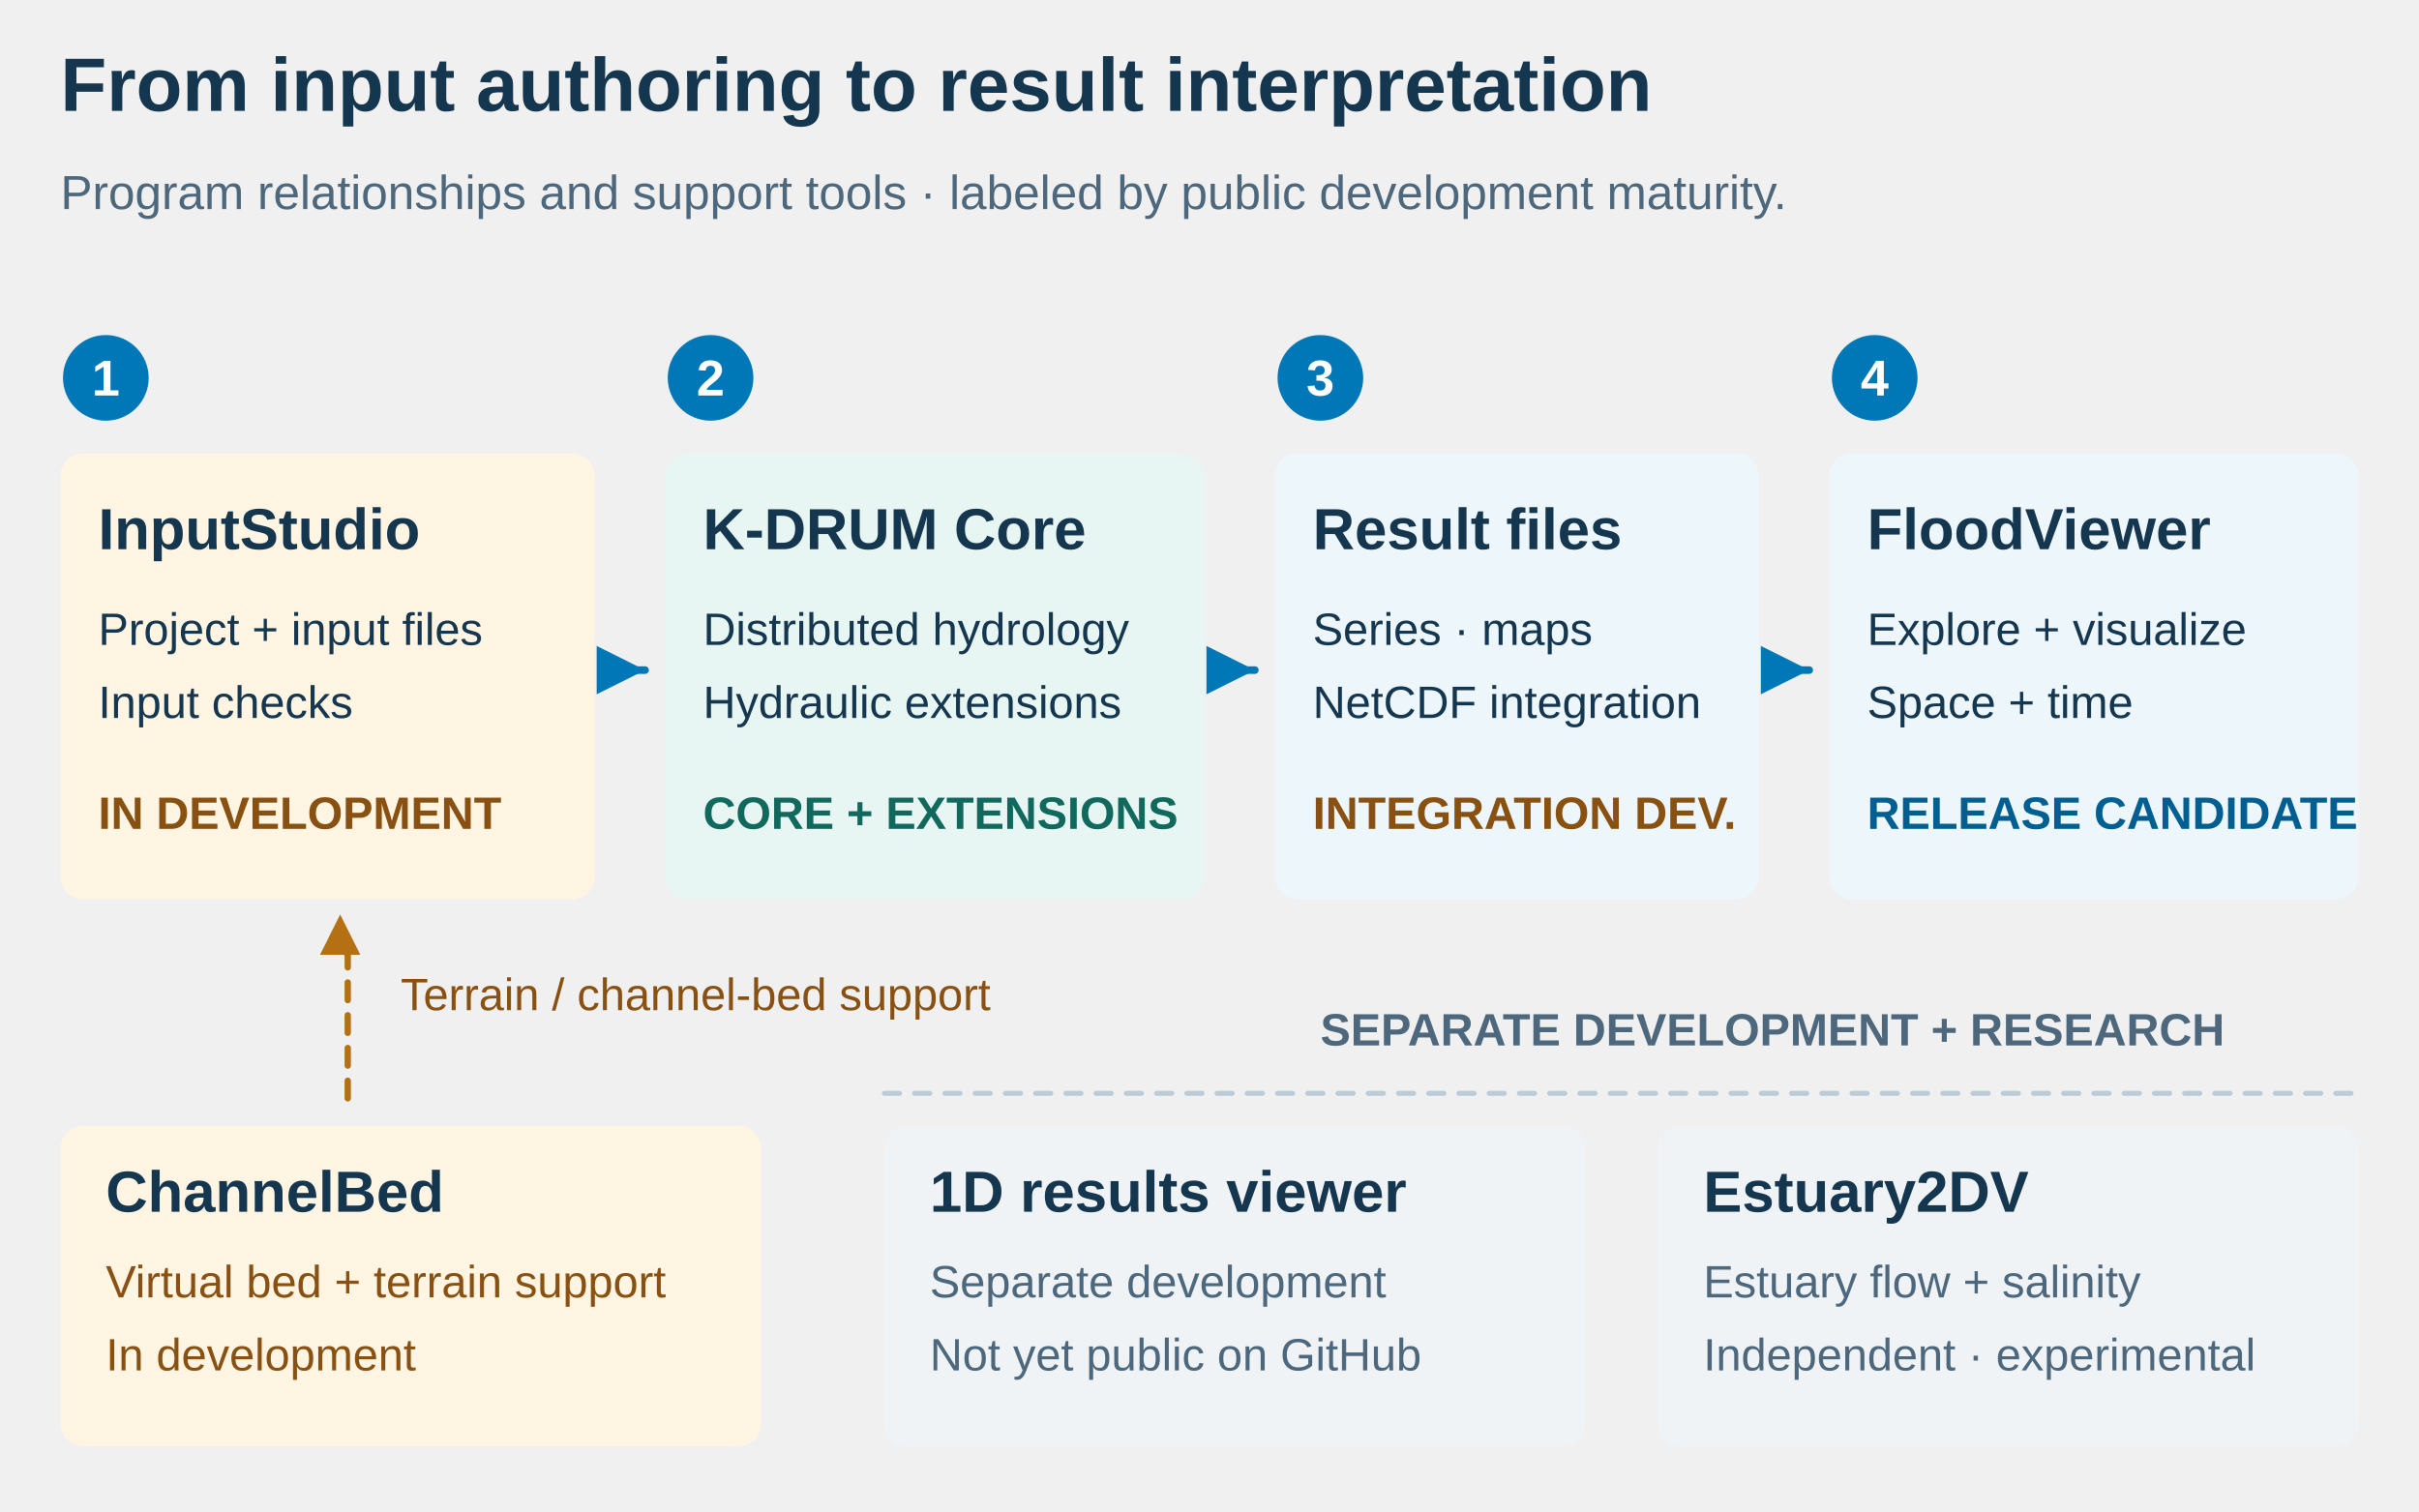
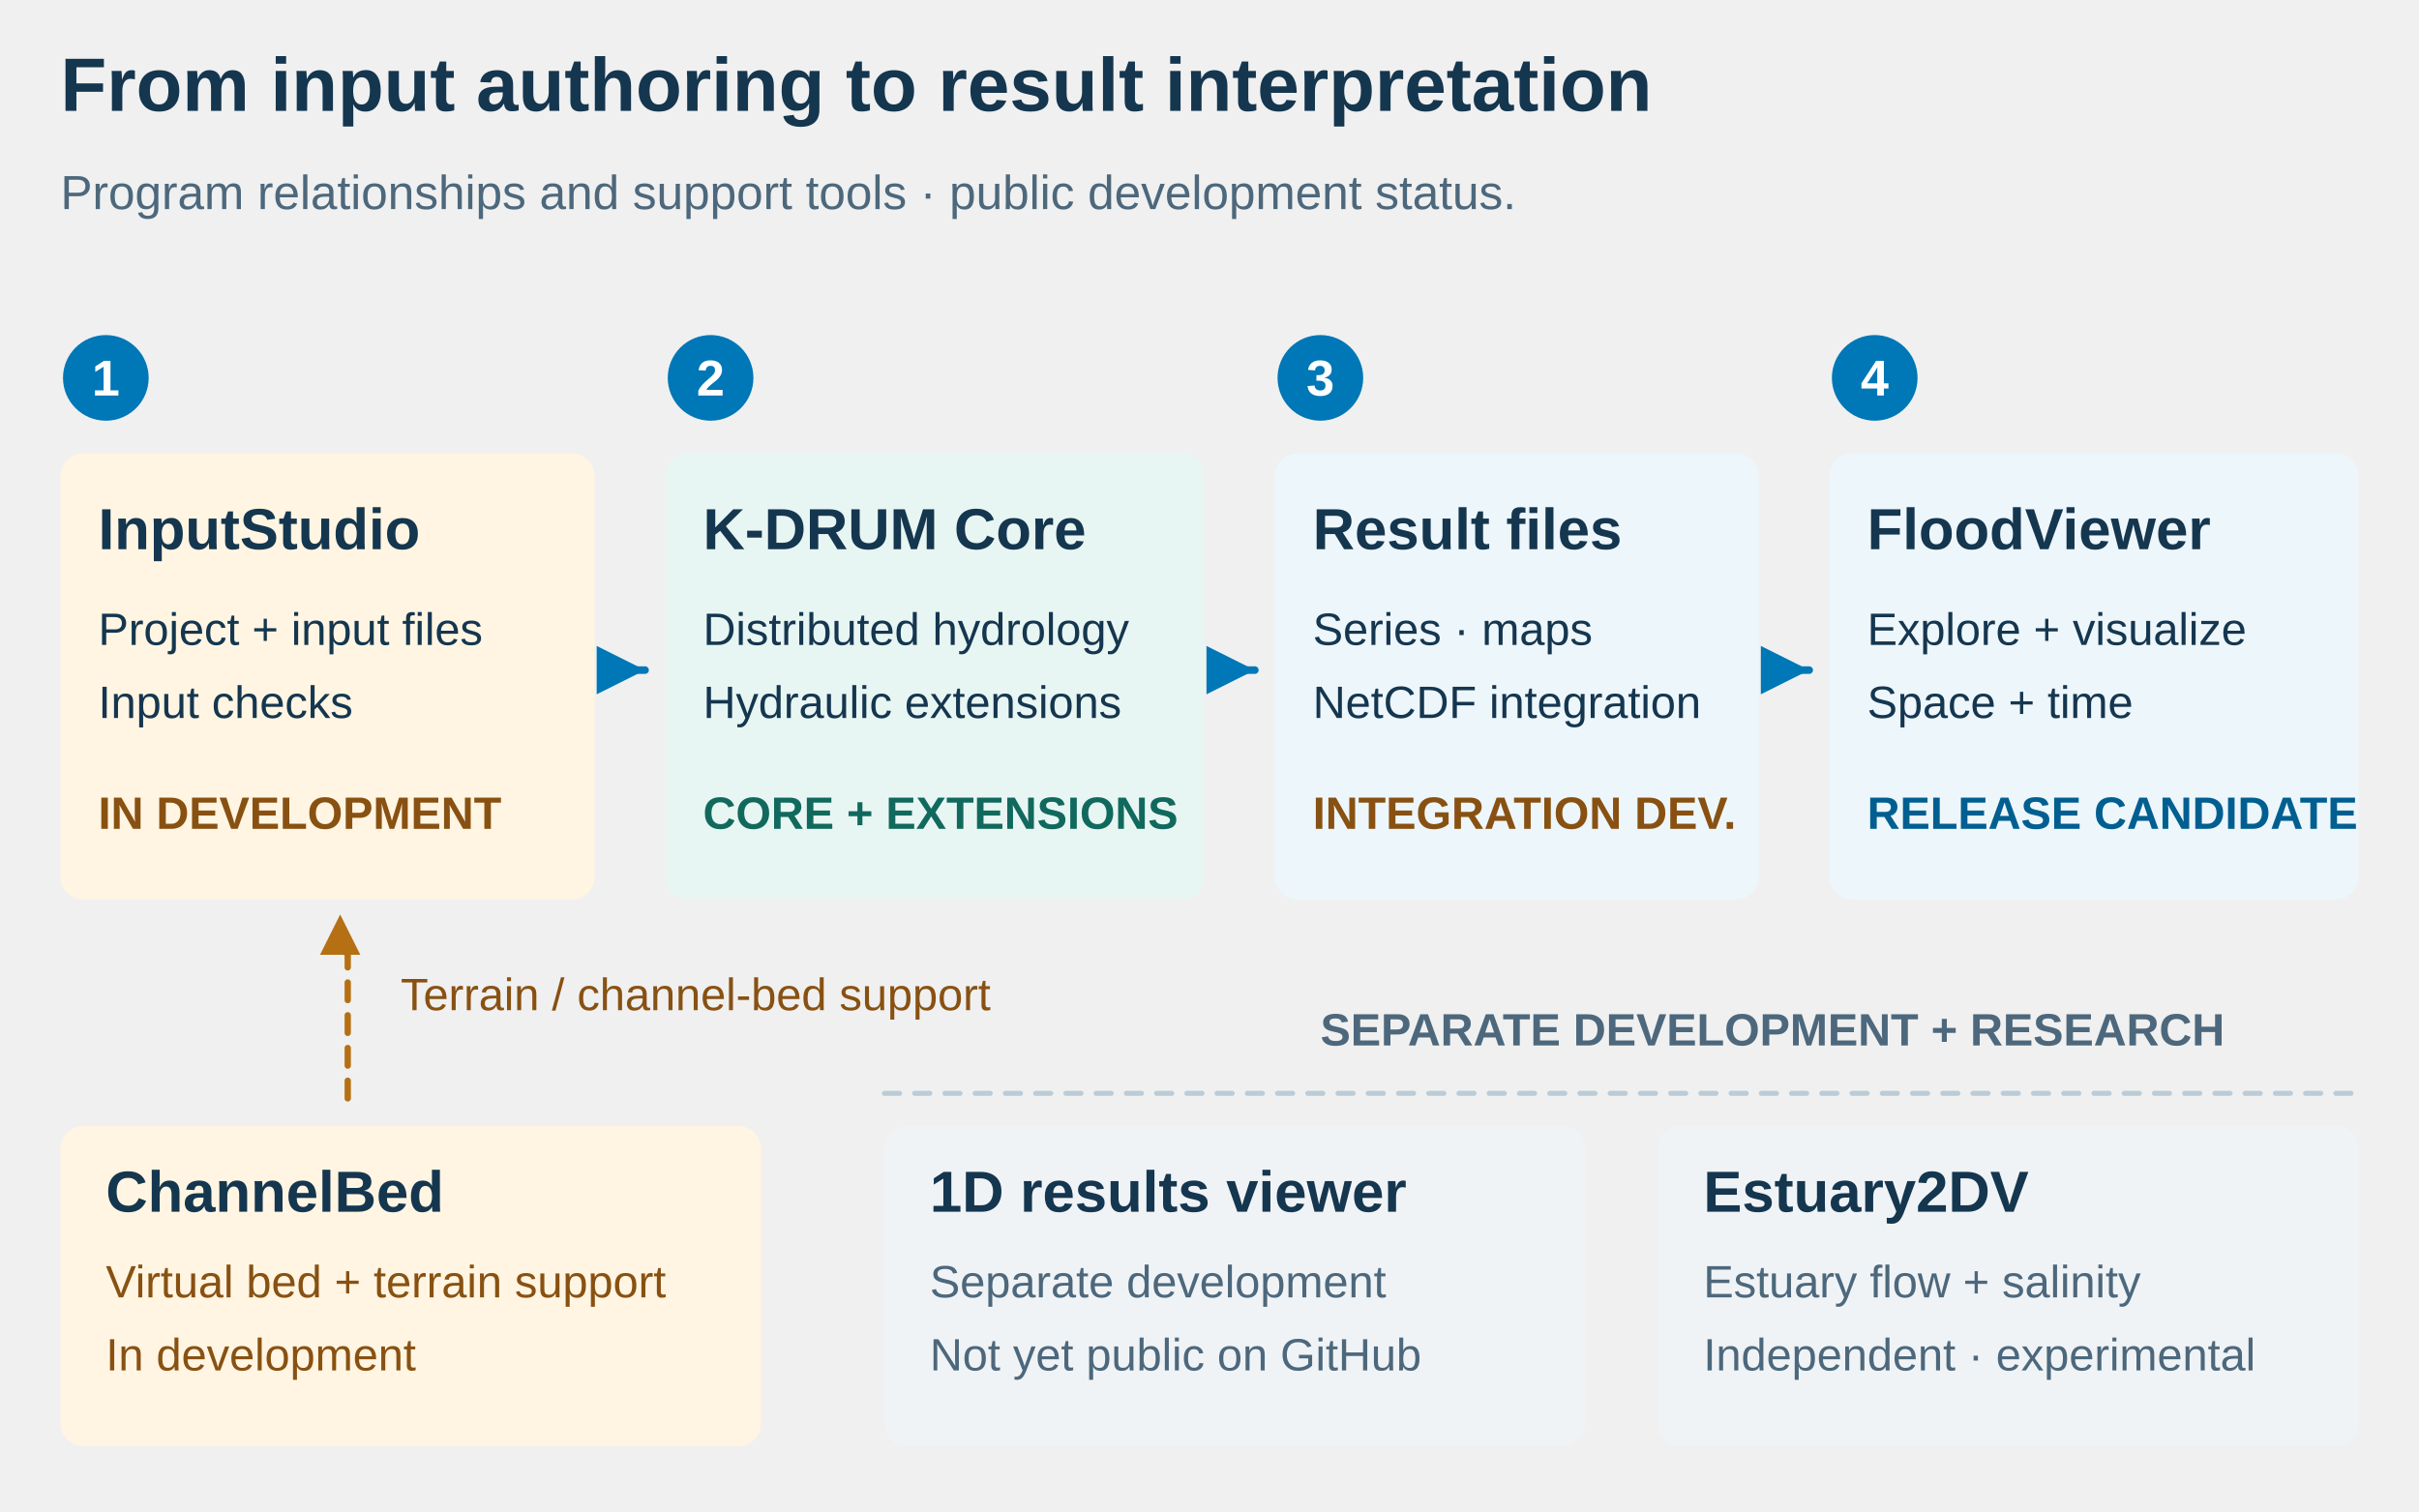
<svg xmlns="http://www.w3.org/2000/svg" width="960" height="600" viewBox="0 0 960 600" role="img" aria-labelledby="program-workflow-en-title program-workflow-en-desc" lang="en">
  <defs>
    <marker id="program-workflow-en-blue-arrow" viewBox="0 0 10 10" refX="9" refY="5" markerWidth="8" markerHeight="8" orient="auto-start-reverse">
      <path d="M1 1 L9 5 L1 9 Z" fill="#0077b6" />
    </marker>
    <marker id="program-workflow-en-blue-back" viewBox="0 0 10 10" refX="9" refY="5" markerWidth="8" markerHeight="8" orient="auto-start-reverse">
      <path d="M1 1 L9 5 L1 9 Z" fill="#0077b6" />
    </marker>
    <marker id="program-workflow-en-teal-arrow" viewBox="0 0 10 10" refX="9" refY="5" markerWidth="8" markerHeight="8" orient="auto-start-reverse">
      <path d="M1 1 L9 5 L1 9 Z" fill="#13878c" />
    </marker>
    <marker id="program-workflow-en-teal-back" viewBox="0 0 10 10" refX="9" refY="5" markerWidth="8" markerHeight="8" orient="auto-start-reverse">
      <path d="M1 1 L9 5 L1 9 Z" fill="#13878c" />
    </marker>
    <marker id="program-workflow-en-amber-arrow" viewBox="0 0 10 10" refX="9" refY="5" markerWidth="8" markerHeight="8" orient="auto-start-reverse">
      <path d="M1 1 L9 5 L1 9 Z" fill="#b47013" />
    </marker>
    <marker id="program-workflow-en-amber-back" viewBox="0 0 10 10" refX="9" refY="5" markerWidth="8" markerHeight="8" orient="auto-start-reverse">
      <path d="M1 1 L9 5 L1 9 Z" fill="#b47013" />
    </marker>
  </defs>
  <g font-family="Pretendard, Noto Sans KR, Malgun Gothic, Arial, sans-serif" stroke-linecap="round" stroke-linejoin="round">
    <text x="24" y="44" font-size="30" font-weight="700" fill="#15364f" text-anchor="start">From input authoring to result interpretation</text>
-     <text x="24" y="83" font-size="19" font-weight="400" fill="#4d687c" text-anchor="start">Program relationships and support tools · labeled by public development maturity.</text>
+     <text x="24" y="83" font-size="19" font-weight="400" fill="#4d687c" text-anchor="start">Program relationships and support tools · public development status.</text>
    <circle cx="42" cy="150" r="17" fill="#0077b6" stroke="none" stroke-width="2" />
    <text x="42" y="157" font-size="20" font-weight="700" fill="#ffffff" text-anchor="middle">1</text>
    <rect x="24" y="180" width="212" height="177" rx="9" fill="#fff5e2" stroke="none" stroke-width="1.8" />
    <text x="39" y="218" font-size="23" font-weight="700" fill="#15364f" text-anchor="start">InputStudio</text>
    <text x="39" y="256" font-size="18" font-weight="400" fill="#15364f" text-anchor="start">Project + input files</text>
    <text x="39" y="285" font-size="18" font-weight="400" fill="#15364f" text-anchor="start">Input checks</text>
    <text x="39" y="329" font-size="18" font-weight="700" fill="#885112" text-anchor="start">IN DEVELOPMENT</text>
    <line x1="242" y1="266" x2="256" y2="266" stroke="#0077b6" stroke-width="3" marker-end="url(#program-workflow-en-blue-arrow)" />
    <circle cx="282" cy="150" r="17" fill="#0077b6" stroke="none" stroke-width="2" />
    <text x="282" y="157" font-size="20" font-weight="700" fill="#ffffff" text-anchor="middle">2</text>
    <rect x="264" y="180" width="214" height="177" rx="9" fill="#e8f6f3" stroke="none" stroke-width="1.8" />
    <text x="279" y="218" font-size="23" font-weight="700" fill="#15364f" text-anchor="start">K-DRUM Core</text>
    <text x="279" y="256" font-size="18" font-weight="400" fill="#15364f" text-anchor="start">Distributed hydrology</text>
    <text x="279" y="285" font-size="18" font-weight="400" fill="#15364f" text-anchor="start">Hydraulic extensions</text>
    <text x="279" y="329" font-size="18" font-weight="700" fill="#11695d" text-anchor="start">CORE + EXTENSIONS</text>
    <line x1="484" y1="266" x2="498" y2="266" stroke="#0077b6" stroke-width="3" marker-end="url(#program-workflow-en-blue-arrow)" />
    <circle cx="524" cy="150" r="17" fill="#0077b6" stroke="none" stroke-width="2" />
    <text x="524" y="157" font-size="20" font-weight="700" fill="#ffffff" text-anchor="middle">3</text>
    <rect x="506" y="180" width="192" height="177" rx="9" fill="#edf6fb" stroke="none" stroke-width="1.8" />
    <text x="521" y="218" font-size="23" font-weight="700" fill="#15364f" text-anchor="start">Result files</text>
    <text x="521" y="256" font-size="18" font-weight="400" fill="#15364f" text-anchor="start">Series · maps</text>
    <text x="521" y="285" font-size="18" font-weight="400" fill="#15364f" text-anchor="start">NetCDF integration</text>
    <text x="521" y="329" font-size="18" font-weight="700" fill="#885112" text-anchor="start">INTEGRATION DEV.</text>
    <line x1="704" y1="266" x2="718" y2="266" stroke="#0077b6" stroke-width="3" marker-end="url(#program-workflow-en-blue-arrow)" />
    <circle cx="744" cy="150" r="17" fill="#0077b6" stroke="none" stroke-width="2" />
    <text x="744" y="157" font-size="20" font-weight="700" fill="#ffffff" text-anchor="middle">4</text>
    <rect x="726" y="180" width="210" height="177" rx="9" fill="#edf6fb" stroke="none" stroke-width="1.8" />
    <text x="741" y="218" font-size="23" font-weight="700" fill="#15364f" text-anchor="start">FloodViewer</text>
    <text x="741" y="256" font-size="18" font-weight="400" fill="#15364f" text-anchor="start">Explore + visualize</text>
    <text x="741" y="285" font-size="18" font-weight="400" fill="#15364f" text-anchor="start">Space + time</text>
    <text x="741" y="329" font-size="18" font-weight="700" fill="#005f90" text-anchor="start">RELEASE CANDIDATE</text>
    <path d="M138 436 V378 H135 V363" fill="none" stroke="#b47013" stroke-width="2.5" stroke-dasharray="7 6" marker-end="url(#program-workflow-en-amber-arrow)" stroke-linecap="round" stroke-linejoin="round" />
    <text x="159" y="401" font-size="18" font-weight="400" fill="#885112" text-anchor="start">Terrain / channel-bed support</text>
    <line x1="351" y1="434" x2="936" y2="434" stroke="#bbccd8" stroke-width="2" stroke-dasharray="6 6" />
    <text x="524" y="415" font-size="18" font-weight="700" fill="#4d687c" text-anchor="start">SEPARATE DEVELOPMENT + RESEARCH</text>
    <rect x="24" y="447" width="278" height="127" rx="9" fill="#fff5e2" stroke="none" stroke-width="1.8" />
    <text x="42" y="481" font-size="23" font-weight="700" fill="#15364f" text-anchor="start">ChannelBed</text>
    <text x="42" y="515" font-size="18" font-weight="400" fill="#885112" text-anchor="start">Virtual bed + terrain support</text>
    <text x="42" y="544" font-size="18" font-weight="400" fill="#885112" text-anchor="start">In development</text>
    <rect x="351" y="447" width="278" height="127" rx="9" fill="#f0f3f6" stroke="none" stroke-width="1.8" />
    <text x="369" y="481" font-size="23" font-weight="700" fill="#15364f" text-anchor="start">1D results viewer</text>
    <text x="369" y="515" font-size="18" font-weight="400" fill="#4d687c" text-anchor="start">Separate development</text>
    <text x="369" y="544" font-size="18" font-weight="400" fill="#4d687c" text-anchor="start">Not yet public on GitHub</text>
    <rect x="658" y="447" width="278" height="127" rx="9" fill="#f0f3f6" stroke="none" stroke-width="1.8" />
    <text x="676" y="481" font-size="23" font-weight="700" fill="#15364f" text-anchor="start">Estuary2DV</text>
    <text x="676" y="515" font-size="18" font-weight="400" fill="#4d687c" text-anchor="start">Estuary flow + salinity</text>
    <text x="676" y="544" font-size="18" font-weight="400" fill="#4d687c" text-anchor="start">Independent · experimental</text>
  </g>
</svg>
